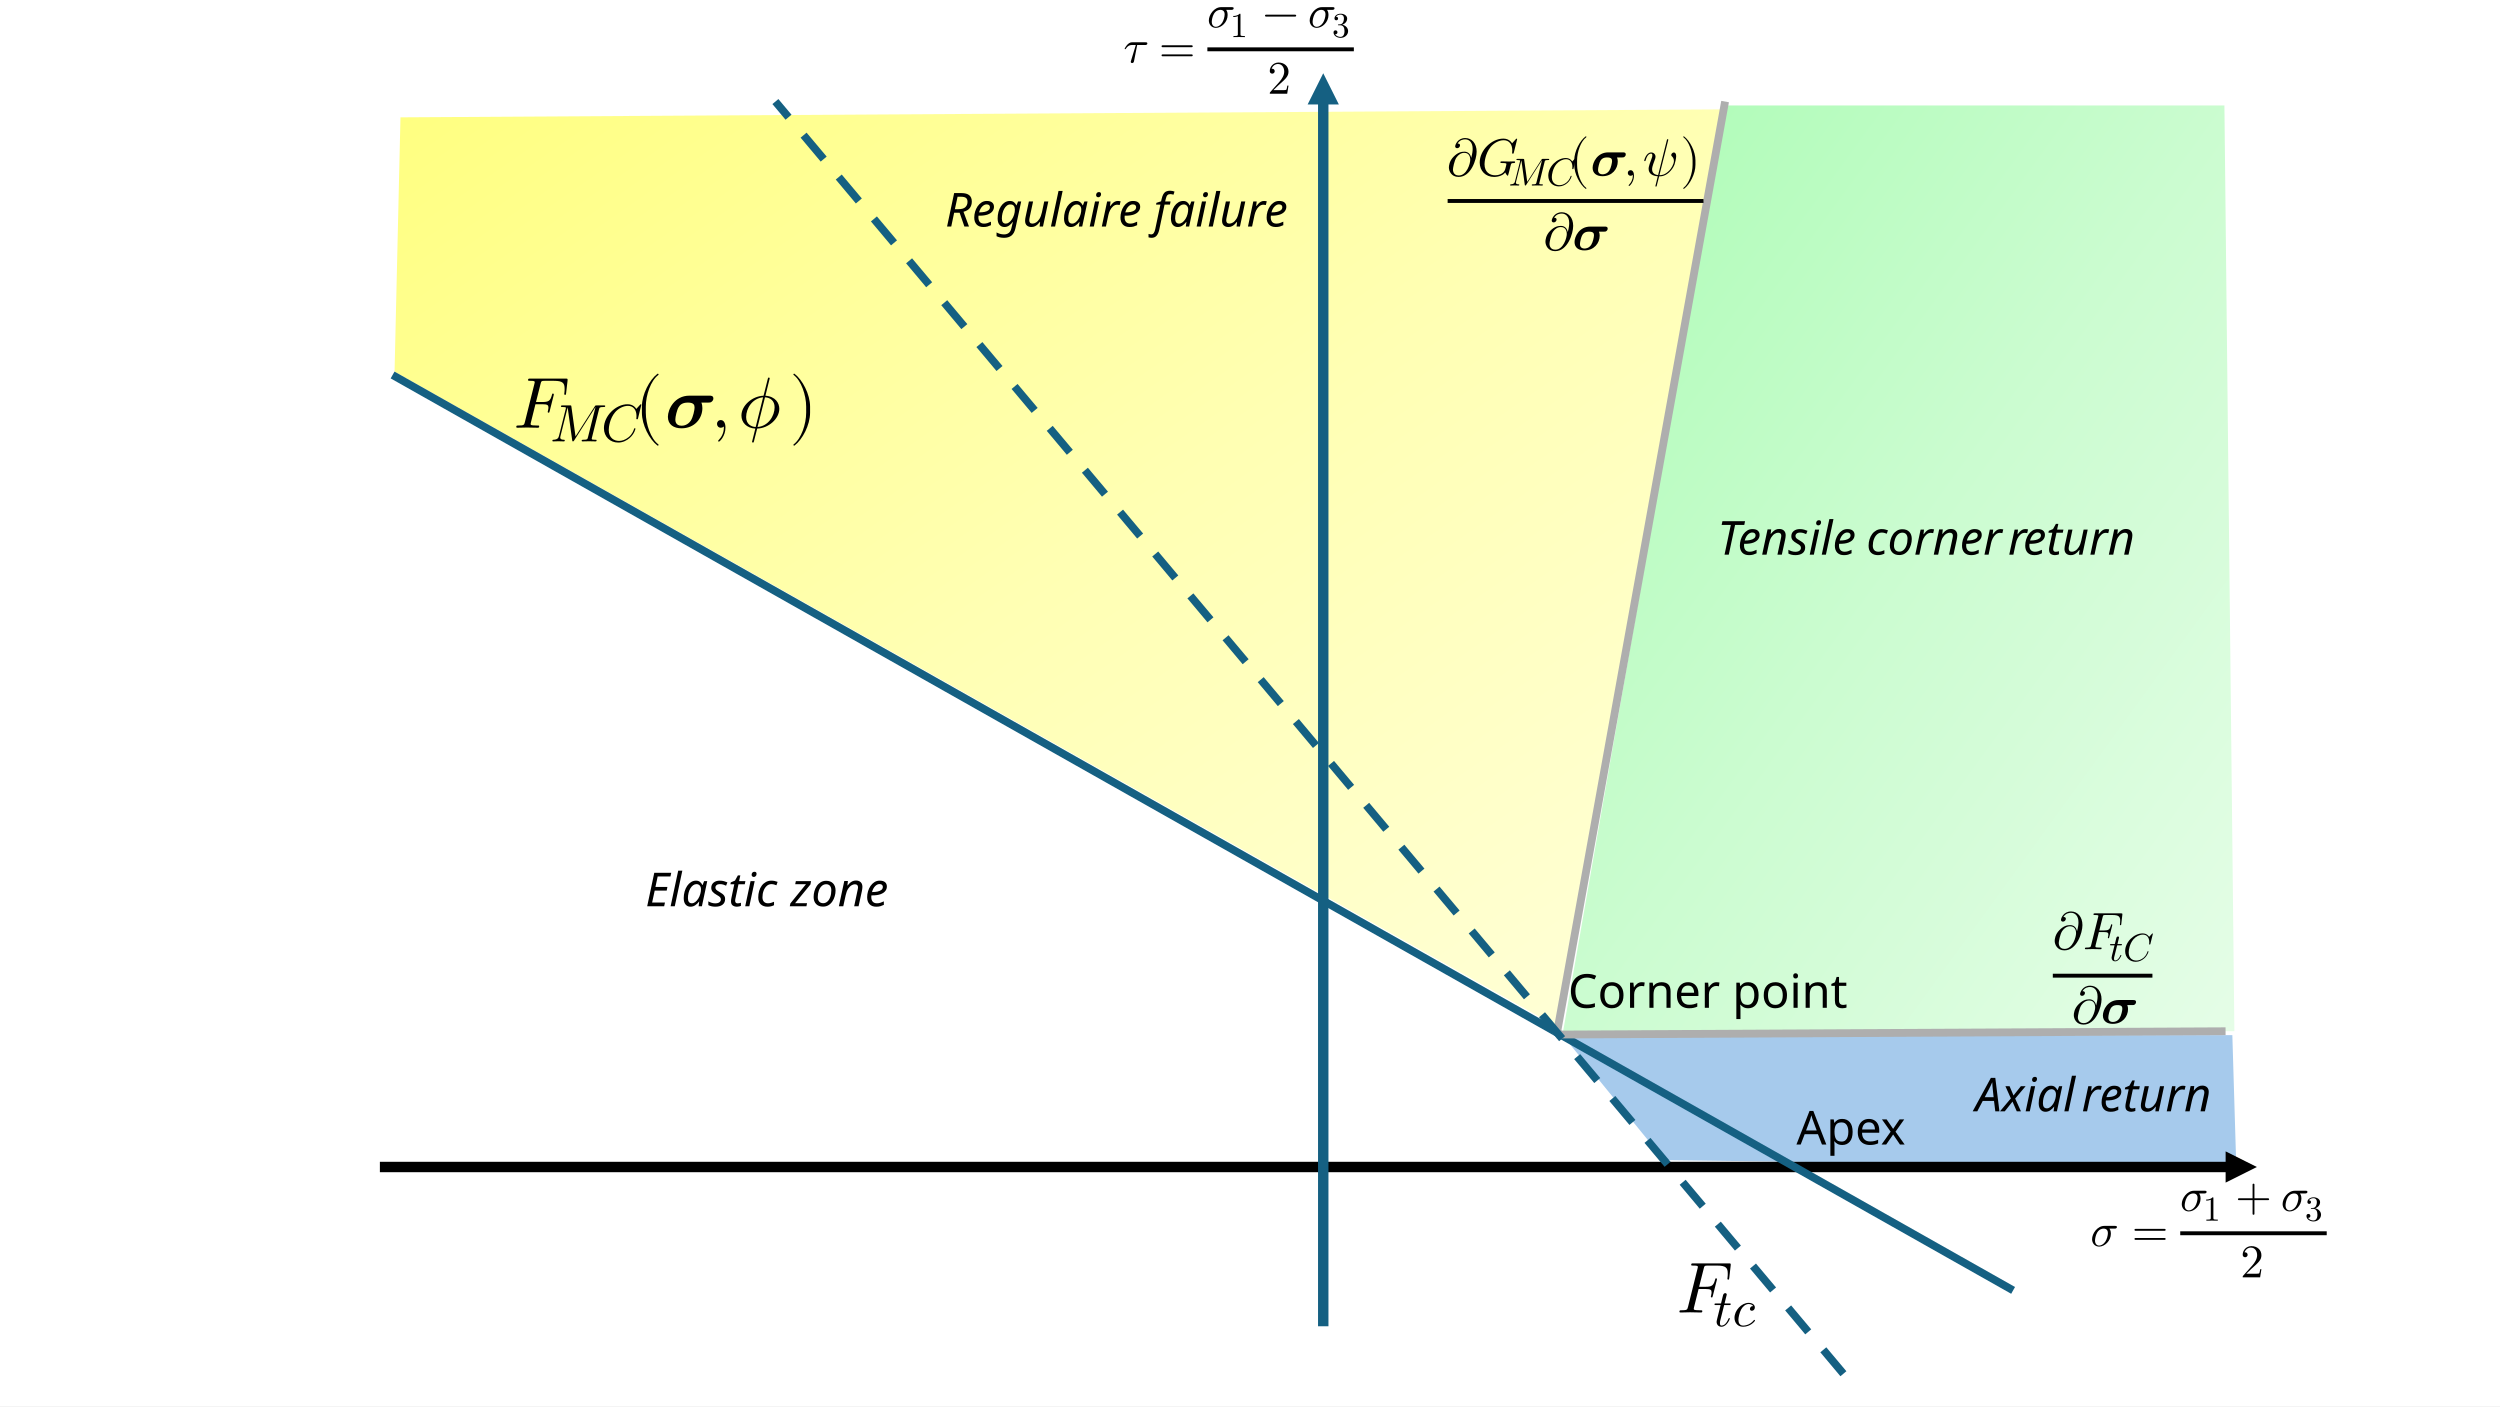
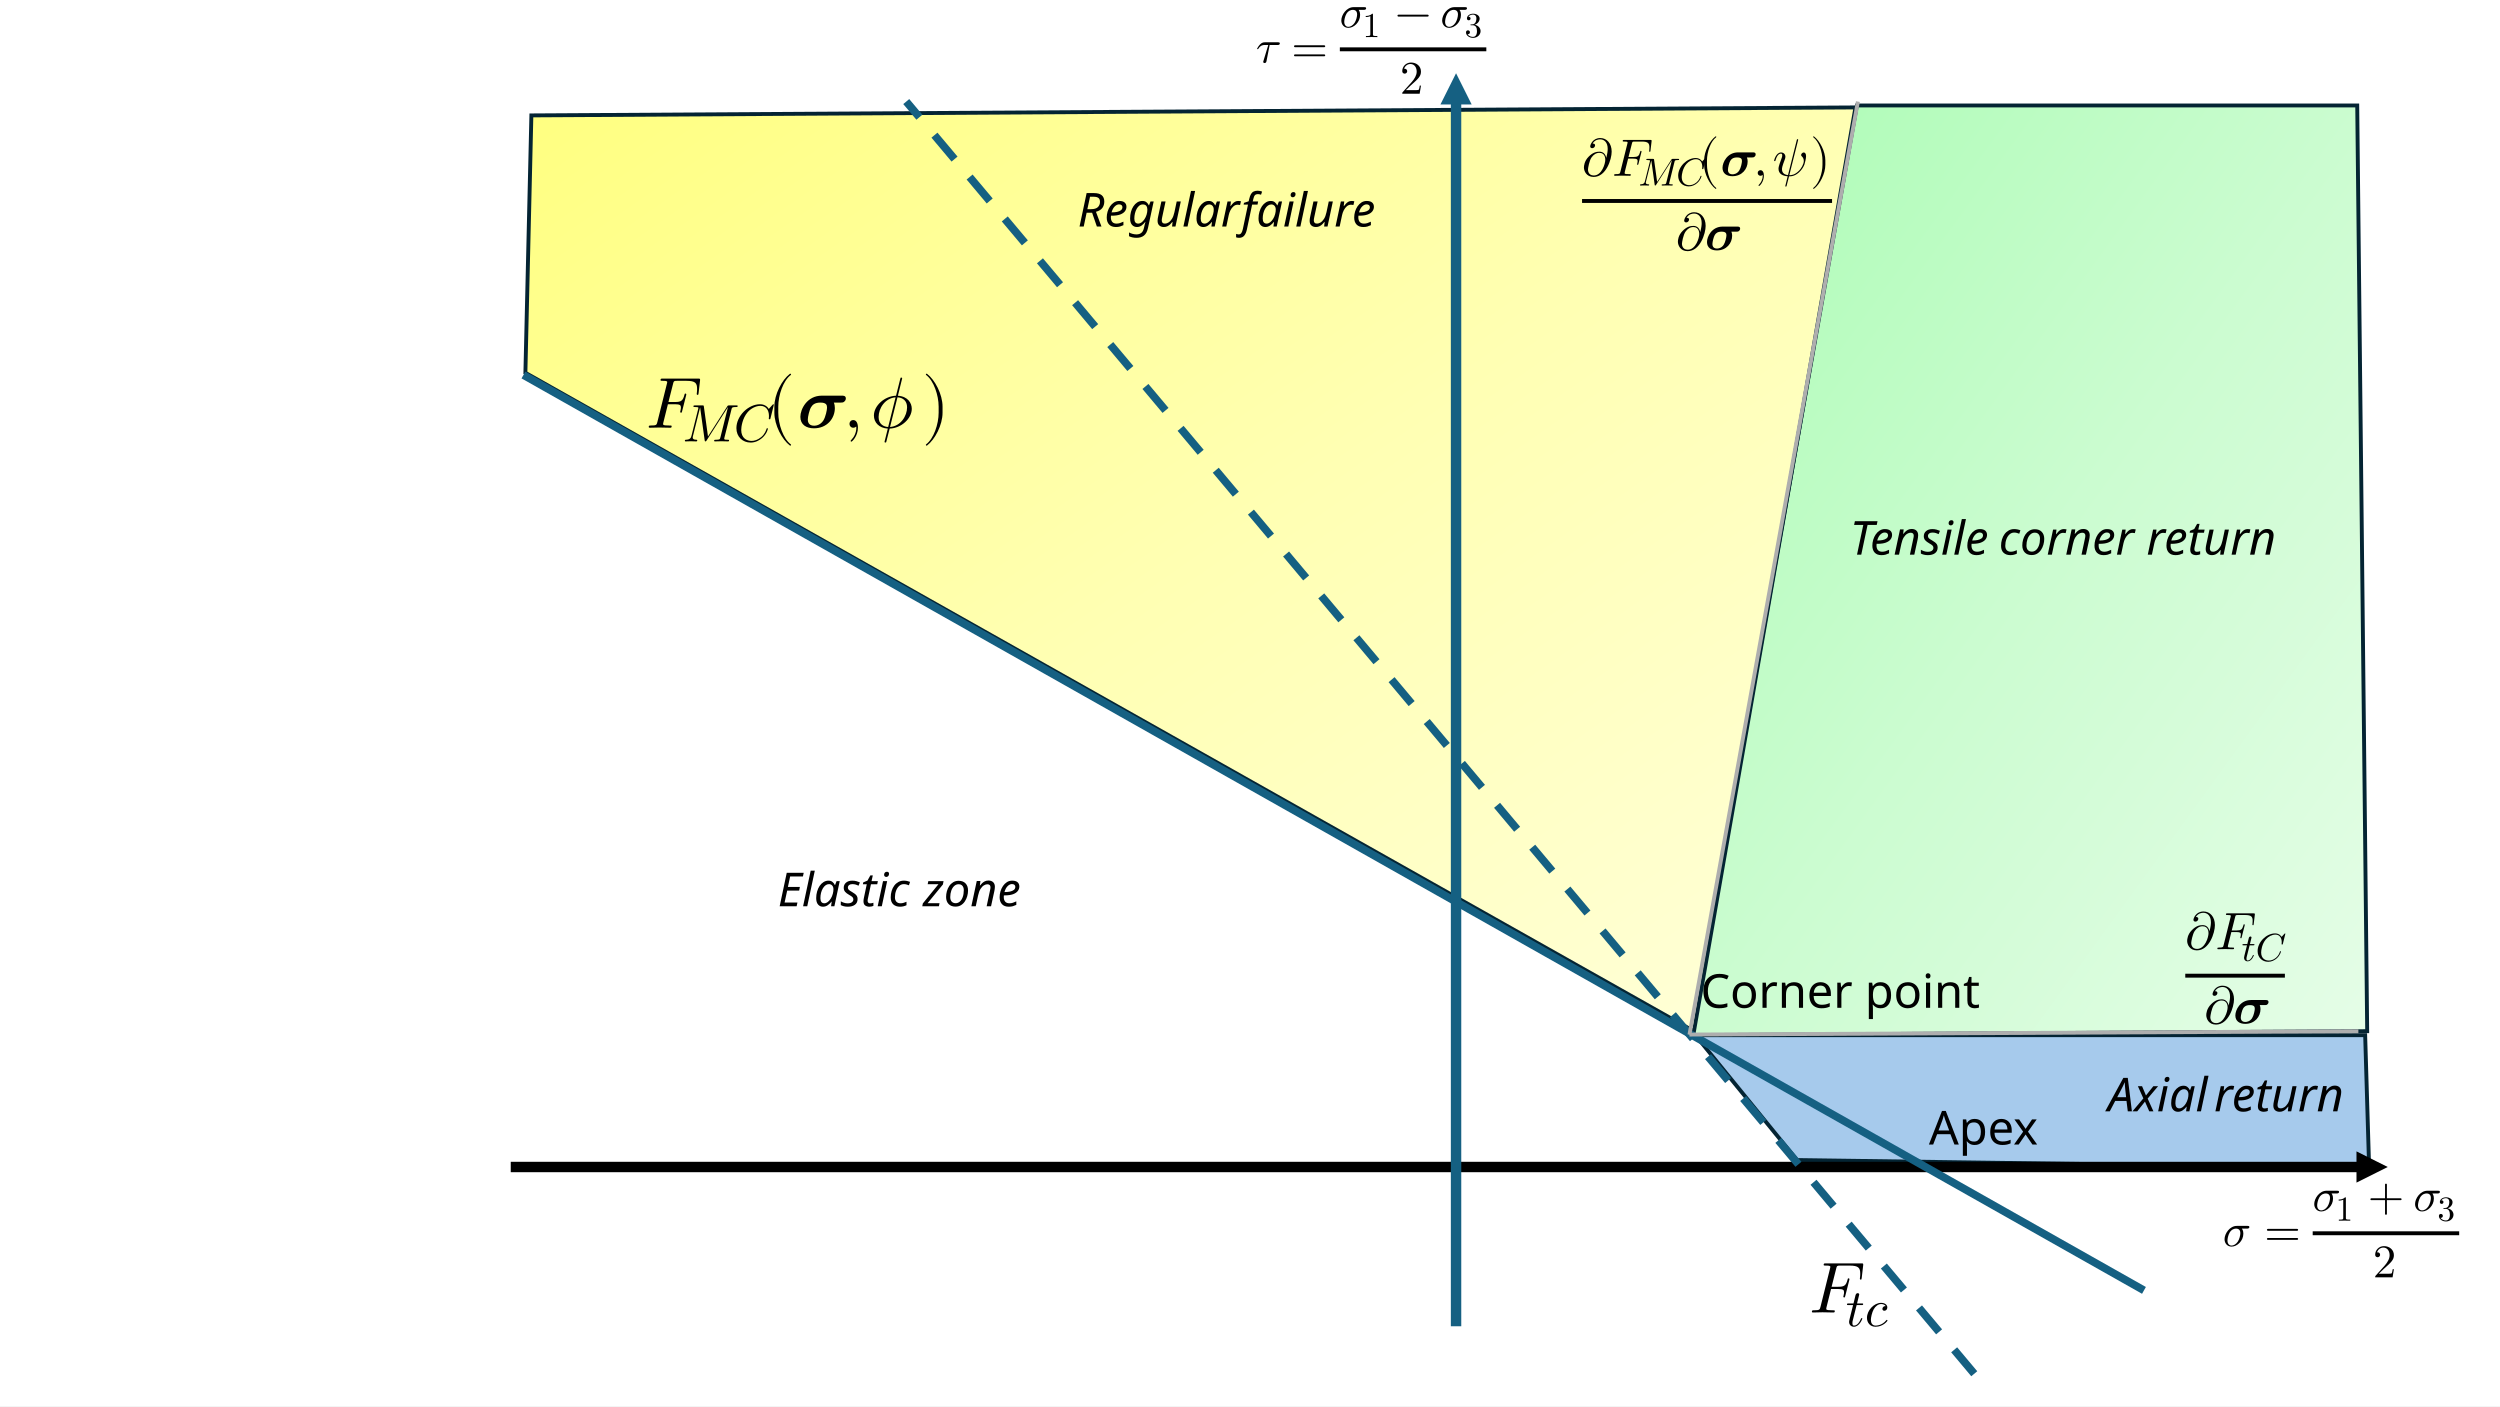
<svg xmlns="http://www.w3.org/2000/svg" width="1280" height="720" overflow="hidden">
  <defs>
    <clipPath id="clip0">
      <rect x="0" y="0" width="1280" height="720" />
    </clipPath>
-     <linearGradient x1="744.615" y1="127.443" x2="1197.38" y2="456.557" gradientUnits="userSpaceOnUse" spreadMethod="reflect" id="fill1">
+     <linearGradient x1="812.615" y1="127.443" x2="1265.38" y2="456.557" gradientUnits="userSpaceOnUse" spreadMethod="reflect" id="fill1">
      <stop offset="0" stop-color="#ABFCB4" />
      <stop offset="0.5" stop-color="#CBFCD0" />
      <stop offset="1" stop-color="#E5FDE7" />
    </linearGradient>
-     <linearGradient x1="319.883" y1="-27.572" x2="763.117" y2="610.572" gradientUnits="userSpaceOnUse" spreadMethod="reflect" id="fill2">
+     <linearGradient x1="387.883" y1="-27.572" x2="831.117" y2="610.572" gradientUnits="userSpaceOnUse" spreadMethod="reflect" id="fill2">
      <stop offset="0" stop-color="#FFFF80" />
      <stop offset="0.5" stop-color="#FFFFB3" />
      <stop offset="1" stop-color="#FFFFDA" />
    </linearGradient>
  </defs>
  <g clip-path="url(#clip0)">
    <rect x="0" y="0" width="1280" height="720" fill="#FFFFFF" />
-     <path d="M800 530 852.056 593.94 1145 598 1142.96 530 800 530Z" fill="#A6CAEC" fill-rule="evenodd" />
-     <path d="M882.714 54 798 530 1144 527.957 1138.9 54 882.714 54Z" fill="url(#fill1)" fill-rule="evenodd" />
-     <path d="M201 190.872 799.3 528 882 55 204.063 59.086 201 190.872Z" stroke="#FFFFFF" stroke-width="2" stroke-miterlimit="8" fill="url(#fill2)" fill-rule="evenodd" />
-     <path d="M194.5 594.833 1142.19 594.833 1142.19 600.167 194.5 600.167ZM1139.52 589.5 1155.52 597.5 1139.52 605.5Z" />
-     <path d="M2.667-4.36388e-07 2.667 628.218-2.667 628.218-2.667 4.36388e-07ZM8 625.551 0 641.551-8 625.551Z" fill="#156082" transform="matrix(1 0 0 -1 677.5 679.051)" />
-     <path d="M201 192 1030.71 660.68" stroke="#156082" stroke-width="4" stroke-miterlimit="8" fill="none" fill-rule="evenodd" />
-     <path d="M0 0 342.488 1.694" stroke="#AEAEAE" stroke-width="4" stroke-miterlimit="8" fill="none" fill-rule="evenodd" transform="matrix(1 0 0 -1 797 529.694)" />
-     <path d="M0 0 86.239 477.761" stroke="#AEAEAE" stroke-width="4" stroke-miterlimit="8" fill="none" fill-rule="evenodd" transform="matrix(1 0 0 -1 797 529.761)" />
-     <text font-family="Aptos,Aptos_MSFontService,sans-serif" font-weight="400" font-size="24" transform="translate(919.772 586)">Apex</text>
-     <text font-family="Aptos,Aptos_MSFontService,sans-serif" font-weight="400" font-size="24" transform="translate(802.843 516)">Corner point</text>
-     <text font-family="Cambria Math,Cambria Math_MSFontService,sans-serif" font-weight="400" font-size="37" transform="translate(858.451 672)">𝐹</text>
-     <text font-family="Cambria Math,Cambria Math_MSFontService,sans-serif" font-weight="400" font-size="27" transform="translate(877.205 679)">𝑡𝑐</text>
-     <text font-family="Cambria Math,Cambria Math_MSFontService,sans-serif" font-weight="400" font-size="37" transform="translate(262.923 219)">𝐹</text>
-     <text font-family="Cambria Math,Cambria Math_MSFontService,sans-serif" font-weight="400" font-size="27" transform="translate(281.677 226)">𝑀𝐶</text>
-     <text font-family="Cambria Math,Cambria Math_MSFontService,sans-serif" font-weight="400" font-size="37" transform="translate(324.917 219)">(</text>
-     <text font-family="Cambria Math,Cambria Math_MSFontService,sans-serif" font-weight="400" font-size="37" transform="translate(340.417 219)">𝝈</text>
-     <text font-family="Cambria Math,Cambria Math_MSFontService,sans-serif" font-weight="400" font-size="37" transform="translate(363.917 219)">,</text>
-     <text font-family="Cambria Math,Cambria Math_MSFontService,sans-serif" font-weight="400" font-size="37" transform="translate(377.803 219)">𝜙</text>
-     <text font-family="Cambria Math,Cambria Math_MSFontService,sans-serif" font-weight="400" font-size="37" transform="translate(404.103 219)">)</text>
-     <text font-family="Cambria Math,Cambria Math_MSFontService,sans-serif" font-weight="400" font-size="27" transform="translate(740.754 90)">𝜕</text>
-     <text font-family="Cambria Math,Cambria Math_MSFontService,sans-serif" font-weight="400" font-size="27" transform="translate(756.267 90)">𝐺</text>
-     <text font-family="Cambria Math,Cambria Math_MSFontService,sans-serif" font-weight="400" font-size="20" transform="translate(772.321 95)">𝑀𝐶</text>
-     <text font-family="Cambria Math,Cambria Math_MSFontService,sans-serif" font-weight="400" font-size="27" transform="translate(803.281 90)">(</text>
-     <text font-family="Cambria Math,Cambria Math_MSFontService,sans-serif" font-weight="400" font-size="27" transform="translate(814.281 90)">𝝈</text>
-     <text font-family="Cambria Math,Cambria Math_MSFontService,sans-serif" font-weight="400" font-size="27" transform="translate(831.114 90)">,</text>
-     <text font-family="Cambria Math,Cambria Math_MSFontService,sans-serif" font-weight="400" font-size="27" transform="translate(841.061 90)">𝜓</text>
-     <text font-family="Cambria Math,Cambria Math_MSFontService,sans-serif" font-weight="400" font-size="27" transform="translate(860.287 90)">)</text>
-     <text font-family="Cambria Math,Cambria Math_MSFontService,sans-serif" font-weight="400" font-size="27" transform="translate(790.187 128)">𝜕</text>
-     <text font-family="Cambria Math,Cambria Math_MSFontService,sans-serif" font-weight="400" font-size="27" transform="translate(805.021 128)">𝝈</text>
-     <path d="M741.187 101.9 773.937 101.9 806.687 101.9 839.437 101.9 872.187 101.9 872.187 103.9 839.437 103.9 806.687 103.9 773.937 103.9 741.187 103.9Z" fill-rule="evenodd" />
-     <text font-family="Cambria Math,Cambria Math_MSFontService,sans-serif" font-weight="400" font-size="27" transform="translate(1050.93 486)">𝜕</text>
-     <text font-family="Cambria Math,Cambria Math_MSFontService,sans-serif" font-weight="400" font-size="27" transform="translate(1066.44 486)">𝐹</text>
-     <text font-family="Cambria Math,Cambria Math_MSFontService,sans-serif" font-weight="400" font-size="20" transform="translate(1079.86 492)">𝑡𝐶</text>
-     <text font-family="Cambria Math,Cambria Math_MSFontService,sans-serif" font-weight="400" font-size="27" transform="translate(1060.71 524)">𝜕</text>
-     <text font-family="Cambria Math,Cambria Math_MSFontService,sans-serif" font-weight="400" font-size="27" transform="translate(1075.54 524)">𝝈</text>
-     <path d="M1051.04 498.548 1068.04 498.548 1085.04 498.548 1102.04 498.548 1102.04 500.548 1085.04 500.548 1068.04 500.548 1051.04 500.548Z" fill-rule="evenodd" />
-     <text font-family="Aptos,Aptos_MSFontService,sans-serif" font-style="italic" font-weight="400" font-size="24" transform="translate(483.912 116)">Regulaire failure</text>
-     <text font-family="Aptos,Aptos_MSFontService,sans-serif" font-style="italic" font-weight="400" font-size="24" transform="translate(879.32 284)">Tensile</text>
-     <text font-family="Aptos,Aptos_MSFontService,sans-serif" font-style="italic" font-weight="400" font-size="24" transform="translate(955.567 284)">corner</text>
-     <text font-family="Aptos,Aptos_MSFontService,sans-serif" font-style="italic" font-weight="400" font-size="24" transform="translate(1028.07 284)">r</text>
-     <text font-family="Aptos,Aptos_MSFontService,sans-serif" font-style="italic" font-weight="400" font-size="24" transform="translate(1035.76 284)">eturn</text>
-     <text font-family="Aptos,Aptos_MSFontService,sans-serif" font-style="italic" font-weight="400" font-size="24" transform="translate(1011.39 569)">Axial</text>
-     <text font-family="Aptos,Aptos_MSFontService,sans-serif" font-style="italic" font-weight="400" font-size="24" transform="translate(1065.79 569)">return</text>
-     <text font-family="Cambria Math,Cambria Math_MSFontService,sans-serif" font-weight="400" font-size="24" transform="translate(575.174 32)">𝜏</text>
-     <text font-family="Cambria Math,Cambria Math_MSFontService,sans-serif" font-weight="400" font-size="24" transform="translate(593.354 32)">=</text>
-     <text font-family="Cambria Math,Cambria Math_MSFontService,sans-serif" font-weight="400" font-size="24" transform="translate(618.021 14)">𝜎</text>
-     <text font-family="Cambria Math,Cambria Math_MSFontService,sans-serif" font-weight="400" font-size="18" transform="translate(629.828 19)">1</text>
-     <text font-family="Cambria Math,Cambria Math_MSFontService,sans-serif" font-weight="400" font-size="24" transform="translate(646.321 14)">−</text>
-     <text font-family="Cambria Math,Cambria Math_MSFontService,sans-serif" font-weight="400" font-size="24" transform="translate(669.654 14)">𝜎</text>
-     <text font-family="Cambria Math,Cambria Math_MSFontService,sans-serif" font-weight="400" font-size="18" transform="translate(682.014 19)">3</text>
-     <text font-family="Cambria Math,Cambria Math_MSFontService,sans-serif" font-weight="400" font-size="24" transform="translate(648.928 48)">2</text>
-     <path d="M618.174 24.253 643.174 24.253 668.174 24.253 693.174 24.253 693.174 26.253 668.174 26.253 643.174 26.253 618.174 26.253Z" fill-rule="evenodd" />
-     <text font-family="Cambria Math,Cambria Math_MSFontService,sans-serif" font-weight="400" font-size="24" transform="translate(1070.24 638)">𝜎</text>
-     <text font-family="Cambria Math,Cambria Math_MSFontService,sans-serif" font-weight="400" font-size="24" transform="translate(1091.49 638)">=</text>
-     <text font-family="Cambria Math,Cambria Math_MSFontService,sans-serif" font-weight="400" font-size="24" transform="translate(1116.16 620)">𝜎</text>
-     <text font-family="Cambria Math,Cambria Math_MSFontService,sans-serif" font-weight="400" font-size="18" transform="translate(1127.96 625)">1</text>
-     <text font-family="Cambria Math,Cambria Math_MSFontService,sans-serif" font-weight="400" font-size="24" transform="translate(1144.46 620)">+</text>
-     <text font-family="Cambria Math,Cambria Math_MSFontService,sans-serif" font-weight="400" font-size="24" transform="translate(1167.79 620)">𝜎</text>
-     <text font-family="Cambria Math,Cambria Math_MSFontService,sans-serif" font-weight="400" font-size="18" transform="translate(1180.15 625)">3</text>
-     <text font-family="Cambria Math,Cambria Math_MSFontService,sans-serif" font-weight="400" font-size="24" transform="translate(1147.06 654)">2</text>
-     <path d="M1116.28 630.432 1141.28 630.432 1166.28 630.432 1191.28 630.432 1191.28 632.432 1166.28 632.432 1141.28 632.432 1116.28 632.432Z" fill-rule="evenodd" />
-     <text font-family="Aptos,Aptos_MSFontService,sans-serif" font-style="italic" font-weight="400" font-size="24" transform="translate(330.38 464)">Elastic</text>
-     <text font-family="Aptos,Aptos_MSFontService,sans-serif" font-style="italic" font-weight="400" font-size="24" transform="translate(404.74 464)">zone</text>
-     <path d="M943.822 703.354 397 52" stroke="#156082" stroke-width="4" stroke-miterlimit="8" stroke-dasharray="16 12" fill="none" fill-rule="evenodd" />
+     <path d="M868 530 920.056 593.94 1213 598 1210.96 530 868 530Z" stroke="#042433" stroke-width="2" stroke-miterlimit="8" fill="#A6CAEC" fill-rule="evenodd" />
+     <path d="M950.714 54 866 530 1212 527.957 1206.9 54 950.714 54Z" stroke="#042433" stroke-width="2" stroke-miterlimit="8" fill="url(#fill1)" fill-rule="evenodd" />
+     <path d="M269 190.872 867.3 528 950 55 272.063 59.086 269 190.872Z" stroke="#042433" stroke-width="2" stroke-miterlimit="8" fill="url(#fill2)" fill-rule="evenodd" />
+     <path d="M261.5 594.833 1209.19 594.833 1209.19 600.167 261.5 600.167ZM1206.52 589.5 1222.52 597.5 1206.52 605.5Z" />
+     <path d="M2.667-4.36388e-07 2.667 628.218-2.667 628.218-2.667 4.36388e-07ZM8 625.551 0 641.551-8 625.551Z" fill="#156082" transform="matrix(1 0 0 -1 745.5 679.051)" />
+     <path d="M268 192 1097.71 660.68" stroke="#156082" stroke-width="4" stroke-miterlimit="8" fill="none" fill-rule="evenodd" />
+     <path d="M1010.82 703.354 464 52" stroke="#156082" stroke-width="4" stroke-miterlimit="8" stroke-dasharray="16 12" fill="none" fill-rule="evenodd" />
+     <path d="M0 0 342.488 1.694" stroke="#AEAEAE" stroke-width="2" stroke-miterlimit="8" fill="none" fill-rule="evenodd" transform="matrix(1 0 0 -1 865 529.694)" />
+     <path d="M0 0 86.239 477.761" stroke="#AEAEAE" stroke-width="2" stroke-miterlimit="8" fill="none" fill-rule="evenodd" transform="matrix(1 0 0 -1 865 529.761)" />
+     <text font-family="Aptos,Aptos_MSFontService,sans-serif" font-weight="400" font-size="24" transform="translate(987.598 586)">Apex</text>
+     <text font-family="Aptos,Aptos_MSFontService,sans-serif" font-weight="400" font-size="24" transform="translate(870.669 516)">Corner point</text>
+     <text font-family="Cambria Math,Cambria Math_MSFontService,sans-serif" font-weight="400" font-size="37" transform="translate(926.277 672)">𝐹</text>
+     <text font-family="Cambria Math,Cambria Math_MSFontService,sans-serif" font-weight="400" font-size="27" transform="translate(945.03 679)">𝑡𝑐</text>
+     <text font-family="Cambria Math,Cambria Math_MSFontService,sans-serif" font-weight="400" font-size="37" transform="translate(330.749 219)">𝐹</text>
+     <text font-family="Cambria Math,Cambria Math_MSFontService,sans-serif" font-weight="400" font-size="27" transform="translate(349.502 226)">𝑀𝐶</text>
+     <text font-family="Cambria Math,Cambria Math_MSFontService,sans-serif" font-weight="400" font-size="37" transform="translate(392.742 219)">(</text>
+     <text font-family="Cambria Math,Cambria Math_MSFontService,sans-serif" font-weight="400" font-size="37" transform="translate(408.242 219)">𝝈</text>
+     <text font-family="Cambria Math,Cambria Math_MSFontService,sans-serif" font-weight="400" font-size="37" transform="translate(431.742 219)">,</text>
+     <text font-family="Cambria Math,Cambria Math_MSFontService,sans-serif" font-weight="400" font-size="37" transform="translate(445.629 219)">𝜙</text>
+     <text font-family="Cambria Math,Cambria Math_MSFontService,sans-serif" font-weight="400" font-size="37" transform="translate(471.929 219)">)</text>
+     <text font-family="Cambria Math,Cambria Math_MSFontService,sans-serif" font-weight="400" font-size="27" transform="translate(809.893 90)">𝜕</text>
+     <text font-family="Cambria Math,Cambria Math_MSFontService,sans-serif" font-weight="400" font-size="27" transform="translate(825.406 90)">𝐹</text>
+     <text font-family="Cambria Math,Cambria Math_MSFontService,sans-serif" font-weight="400" font-size="20" transform="translate(838.826 95)">𝑀𝐶</text>
+     <text font-family="Cambria Math,Cambria Math_MSFontService,sans-serif" font-weight="400" font-size="27" transform="translate(869.786 90)">(</text>
+     <text font-family="Cambria Math,Cambria Math_MSFontService,sans-serif" font-weight="400" font-size="27" transform="translate(880.786 90)">𝝈</text>
+     <text font-family="Cambria Math,Cambria Math_MSFontService,sans-serif" font-weight="400" font-size="27" transform="translate(897.62 90)">,</text>
+     <text font-family="Cambria Math,Cambria Math_MSFontService,sans-serif" font-weight="400" font-size="27" transform="translate(907.566 90)">𝜓</text>
+     <text font-family="Cambria Math,Cambria Math_MSFontService,sans-serif" font-weight="400" font-size="27" transform="translate(926.793 90)">)</text>
+     <text font-family="Cambria Math,Cambria Math_MSFontService,sans-serif" font-weight="400" font-size="27" transform="translate(858.006 128)">𝜕</text>
+     <text font-family="Cambria Math,Cambria Math_MSFontService,sans-serif" font-weight="400" font-size="27" transform="translate(872.84 128)">𝝈</text>
+     <path d="M810.013 101.9 842.013 101.9 874.013 101.9 906.013 101.9 938.013 101.9 938.013 103.9 906.013 103.9 874.013 103.9 842.013 103.9 810.013 103.9Z" fill-rule="evenodd" />
+     <text font-family="Cambria Math,Cambria Math_MSFontService,sans-serif" font-weight="400" font-size="27" transform="translate(1118.75 486)">𝜕</text>
+     <text font-family="Cambria Math,Cambria Math_MSFontService,sans-serif" font-weight="400" font-size="27" transform="translate(1134.26 486)">𝐹</text>
+     <text font-family="Cambria Math,Cambria Math_MSFontService,sans-serif" font-weight="400" font-size="20" transform="translate(1147.68 492)">𝑡𝐶</text>
+     <text font-family="Cambria Math,Cambria Math_MSFontService,sans-serif" font-weight="400" font-size="27" transform="translate(1128.53 524)">𝜕</text>
+     <text font-family="Cambria Math,Cambria Math_MSFontService,sans-serif" font-weight="400" font-size="27" transform="translate(1143.36 524)">𝝈</text>
+     <path d="M1118.86 498.548 1135.86 498.548 1152.86 498.548 1169.86 498.548 1169.86 500.548 1152.86 500.548 1135.86 500.548 1118.86 500.548Z" fill-rule="evenodd" />
+     <text font-family="Aptos,Aptos_MSFontService,sans-serif" font-style="italic" font-weight="400" font-size="24" transform="translate(551.738 116)">Regular</text>
+     <text font-family="Aptos,Aptos_MSFontService,sans-serif" font-style="italic" font-weight="400" font-size="24" transform="translate(635.571 116)">failure</text>
+     <text font-family="Aptos,Aptos_MSFontService,sans-serif" font-style="italic" font-weight="400" font-size="24" transform="translate(947.146 284)">Tensile</text>
+     <text font-family="Aptos,Aptos_MSFontService,sans-serif" font-style="italic" font-weight="400" font-size="24" transform="translate(1023.39 284)">corner return</text>
+     <text font-family="Aptos,Aptos_MSFontService,sans-serif" font-style="italic" font-weight="400" font-size="24" transform="translate(1079.22 569)">Axial</text>
+     <text font-family="Aptos,Aptos_MSFontService,sans-serif" font-style="italic" font-weight="400" font-size="24" transform="translate(1133.62 569)">return</text>
+     <text font-family="Cambria Math,Cambria Math_MSFontService,sans-serif" font-weight="400" font-size="24" transform="translate(643 32)">𝜏</text>
+     <text font-family="Cambria Math,Cambria Math_MSFontService,sans-serif" font-weight="400" font-size="24" transform="translate(661.18 32)">=</text>
+     <text font-family="Cambria Math,Cambria Math_MSFontService,sans-serif" font-weight="400" font-size="24" transform="translate(685.847 14)">𝜎</text>
+     <text font-family="Cambria Math,Cambria Math_MSFontService,sans-serif" font-weight="400" font-size="18" transform="translate(697.653 19)">1</text>
+     <text font-family="Cambria Math,Cambria Math_MSFontService,sans-serif" font-weight="400" font-size="24" transform="translate(714.147 14)">−</text>
+     <text font-family="Cambria Math,Cambria Math_MSFontService,sans-serif" font-weight="400" font-size="24" transform="translate(737.48 14)">𝜎</text>
+     <text font-family="Cambria Math,Cambria Math_MSFontService,sans-serif" font-weight="400" font-size="18" transform="translate(749.84 19)">3</text>
+     <text font-family="Cambria Math,Cambria Math_MSFontService,sans-serif" font-weight="400" font-size="24" transform="translate(716.753 48)">2</text>
+     <path d="M686 24.253 711 24.253 736 24.253 761 24.253 761 26.253 736 26.253 711 26.253 686 26.253Z" fill-rule="evenodd" />
+     <text font-family="Cambria Math,Cambria Math_MSFontService,sans-serif" font-weight="400" font-size="24" transform="translate(1138.06 638)">𝜎</text>
+     <text font-family="Cambria Math,Cambria Math_MSFontService,sans-serif" font-weight="400" font-size="24" transform="translate(1159.31 638)">=</text>
+     <text font-family="Cambria Math,Cambria Math_MSFontService,sans-serif" font-weight="400" font-size="24" transform="translate(1183.98 620)">𝜎</text>
+     <text font-family="Cambria Math,Cambria Math_MSFontService,sans-serif" font-weight="400" font-size="18" transform="translate(1195.79 625)">1</text>
+     <text font-family="Cambria Math,Cambria Math_MSFontService,sans-serif" font-weight="400" font-size="24" transform="translate(1212.28 620)">+</text>
+     <text font-family="Cambria Math,Cambria Math_MSFontService,sans-serif" font-weight="400" font-size="24" transform="translate(1235.61 620)">𝜎</text>
+     <text font-family="Cambria Math,Cambria Math_MSFontService,sans-serif" font-weight="400" font-size="18" transform="translate(1247.97 625)">3</text>
+     <text font-family="Cambria Math,Cambria Math_MSFontService,sans-serif" font-weight="400" font-size="24" transform="translate(1214.89 654)">2</text>
+     <path d="M1184.1 630.432 1209.1 630.432 1234.1 630.432 1259.1 630.432 1259.1 632.432 1234.1 632.432 1209.1 632.432 1184.1 632.432Z" fill-rule="evenodd" />
+     <text font-family="Aptos,Aptos_MSFontService,sans-serif" font-style="italic" font-weight="400" font-size="24" transform="translate(398.206 464)">Elastic</text>
+     <text font-family="Aptos,Aptos_MSFontService,sans-serif" font-style="italic" font-weight="400" font-size="24" transform="translate(472.566 464)">zone</text>
  </g>
</svg>
